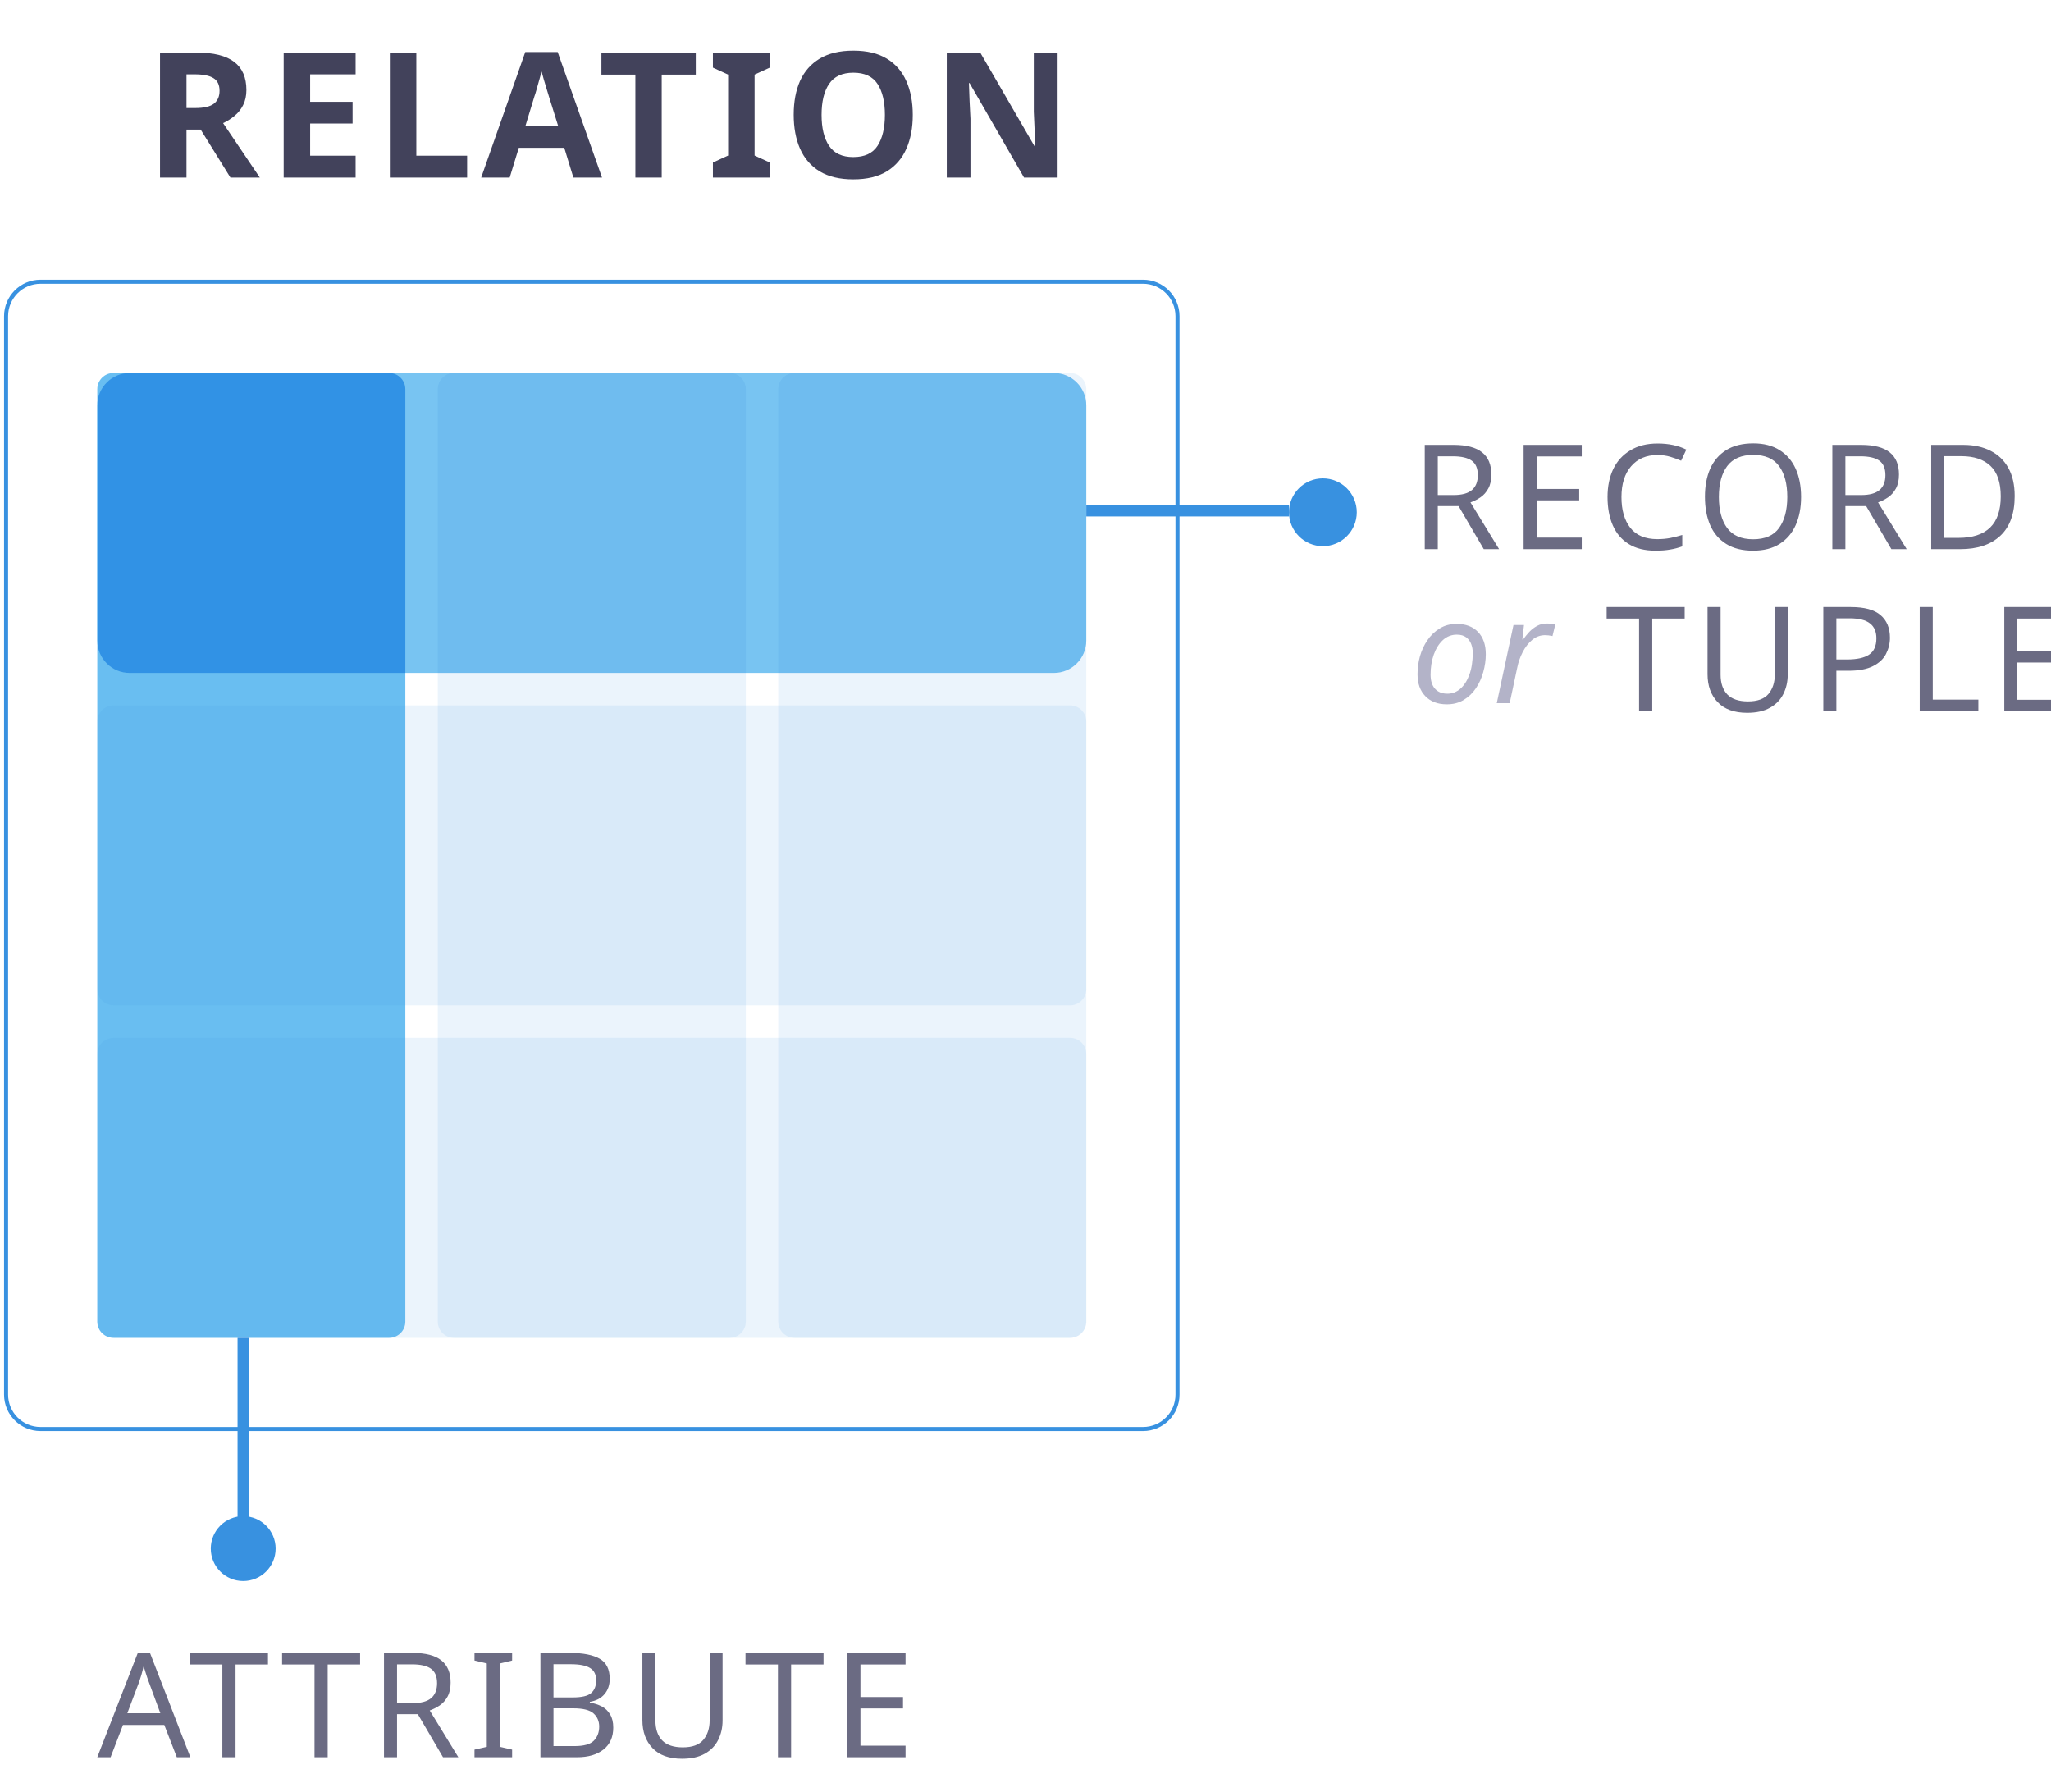
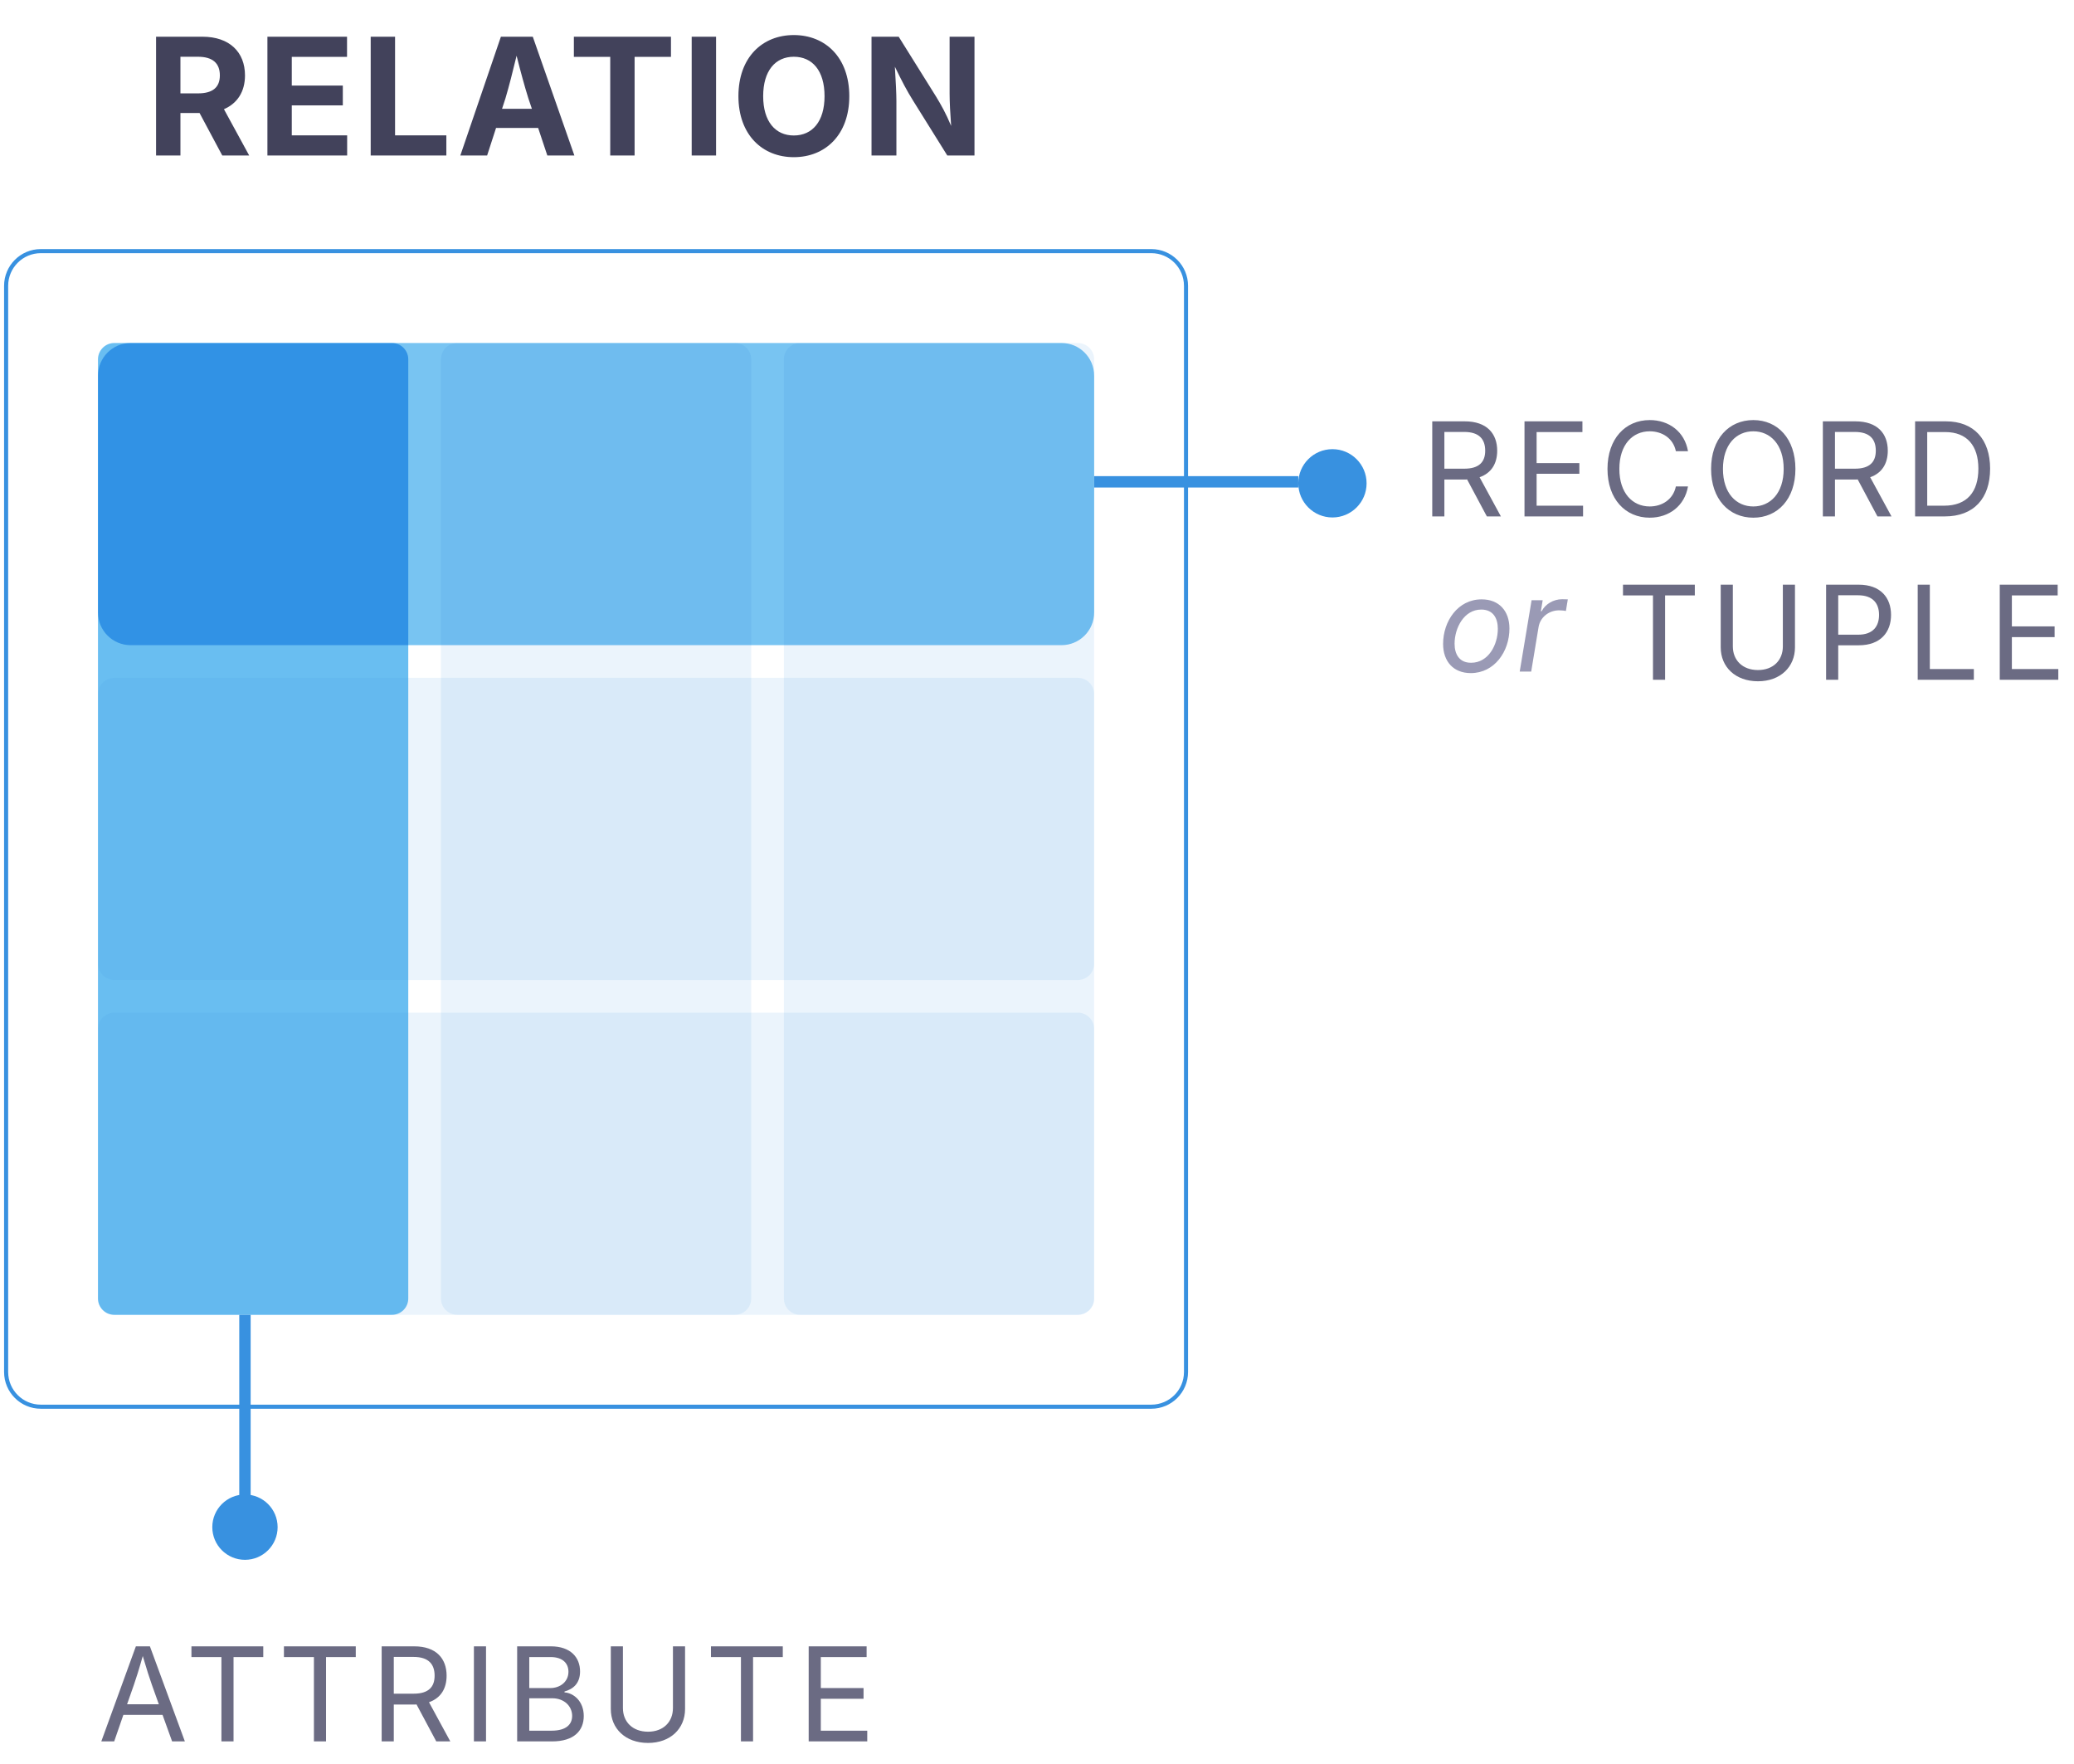
- <svg xmlns="http://www.w3.org/2000/svg" width="253" height="221" viewBox="0 0 253 221" fill="none">
-   <text fill="#42425B" xml:space="preserve" style="white-space: pre" font-family="FreightSans Pro" font-size="21.6" font-weight="bold" letter-spacing="1px">
-     <tspan x="17.8" y="21.902">RELATION</tspan>
+ <svg xmlns="http://www.w3.org/2000/svg" width="254" height="216" viewBox="0 0 254 216" fill="none">
+   <text fill="#42425B" xml:space="preserve" style="white-space: pre" font-family="SF Pro Text" font-size="20" font-weight="bold" letter-spacing="0.5px">
+     <tspan x="17.8" y="19.043">RELATION</tspan>
  </text>
-   <text fill="#6B6B83" xml:space="preserve" style="white-space: pre" font-family="FreightSans Pro" font-size="18" font-weight="500" letter-spacing="1px">
-     <tspan x="12" y="216.732">ATTRIBUTE</tspan>
+   <text fill="#6B6B83" xml:space="preserve" style="white-space: pre" font-family="SF Pro Text" font-size="16" letter-spacing="1px">
+     <tspan x="12" y="213.234">ATTRIBUTE</tspan>
  </text>
-   <text fill="#6B6B83" xml:space="preserve" style="white-space: pre" font-family="FreightSans Pro" font-size="18" font-weight="500" letter-spacing="1px">
-     <tspan x="174" y="67.732">RECORD</tspan>
+   <text fill="#6B6B83" xml:space="preserve" style="white-space: pre" font-family="SF Pro Text" font-size="16" letter-spacing="1px">
+     <tspan x="174" y="63.234">RECORD</tspan>
  </text>
-   <text opacity="0.6" fill="#8181A3" xml:space="preserve" style="white-space: pre" font-family="FreightSans Pro" font-size="18" font-style="italic" font-weight="500" letter-spacing="0px">
-     <tspan x="174" y="86.73">or</tspan>
+   <text opacity="0.8" fill="#8181A3" xml:space="preserve" style="white-space: pre" font-family="SF Pro Text" font-size="16" font-style="italic" letter-spacing="0px">
+     <tspan x="176" y="82.234">or</tspan>
  </text>
-   <text fill="#6B6B83" xml:space="preserve" style="white-space: pre" font-family="FreightSans Pro" font-size="18" font-weight="500" letter-spacing="1px">
-     <tspan x="198" y="87.732">TUPLE</tspan>
+   <text fill="#6B6B83" xml:space="preserve" style="white-space: pre" font-family="SF Pro Text" font-size="16" letter-spacing="1px">
+     <tspan x="198" y="83.234">TUPLE</tspan>
  </text>
-   <rect opacity="0.1" x="54" y="46" width="38" height="119" rx="2" fill="#3593E5" />
-   <rect opacity="0.1" x="96" y="46" width="38" height="119" rx="2" fill="#3593E5" />
-   <rect x="0.75" y="34.75" width="144.5" height="141.5" rx="4.25" stroke="#3891E0" stroke-width="0.5" />
+   <rect opacity="0.1" x="54" y="42" width="38" height="119" rx="2" fill="#3593E5" />
+   <rect opacity="0.1" x="96" y="42" width="38" height="119" rx="2" fill="#3593E5" />
+   <rect x="0.75" y="30.75" width="144.5" height="141.5" rx="4.25" stroke="#3891E0" stroke-width="0.5" />
  <g style="mix-blend-mode:multiply" opacity="0.8">
-     <rect x="12" y="46" width="38" height="119" rx="2" fill="#44AEEE" />
+     <rect x="12" y="42" width="38" height="119" rx="2" fill="#44AEEE" />
  </g>
  <g style="mix-blend-mode:multiply" opacity="0.9">
-     <rect x="12" y="46" width="122" height="37" rx="4" fill="#69BEF1" />
+     <rect x="12" y="42" width="122" height="37" rx="4" fill="#69BEF1" />
  </g>
-   <rect opacity="0.1" x="12" y="87" width="122" height="37" rx="2" fill="#3593E5" />
-   <rect opacity="0.1" x="12" y="128" width="122" height="37" rx="2" fill="#3593E5" />
-   <circle cx="163.182" cy="63.182" r="4.182" transform="rotate(-180 163.182 63.1818)" fill="#3891E0" />
-   <path d="M134 63H159" stroke="#3891E0" stroke-width="1.394" />
-   <ellipse cx="30" cy="191" rx="4" ry="4" transform="rotate(-90 30 191)" fill="#3891E0" />
-   <path d="M30 165L30 191" stroke="#3891E0" stroke-width="1.394" />
+   <rect opacity="0.1" x="12" y="83" width="122" height="37" rx="2" fill="#3593E5" />
+   <rect opacity="0.1" x="12" y="124" width="122" height="37" rx="2" fill="#3593E5" />
+   <circle cx="163.182" cy="59.182" r="4.182" transform="rotate(-180 163.182 59.1818)" fill="#3891E0" />
+   <path d="M134 59H159" stroke="#3891E0" stroke-width="1.394" />
+   <ellipse cx="30" cy="187" rx="4" ry="4" transform="rotate(-90 30 187)" fill="#3891E0" />
+   <path d="M30 161L30 187" stroke="#3891E0" stroke-width="1.394" />
</svg>
